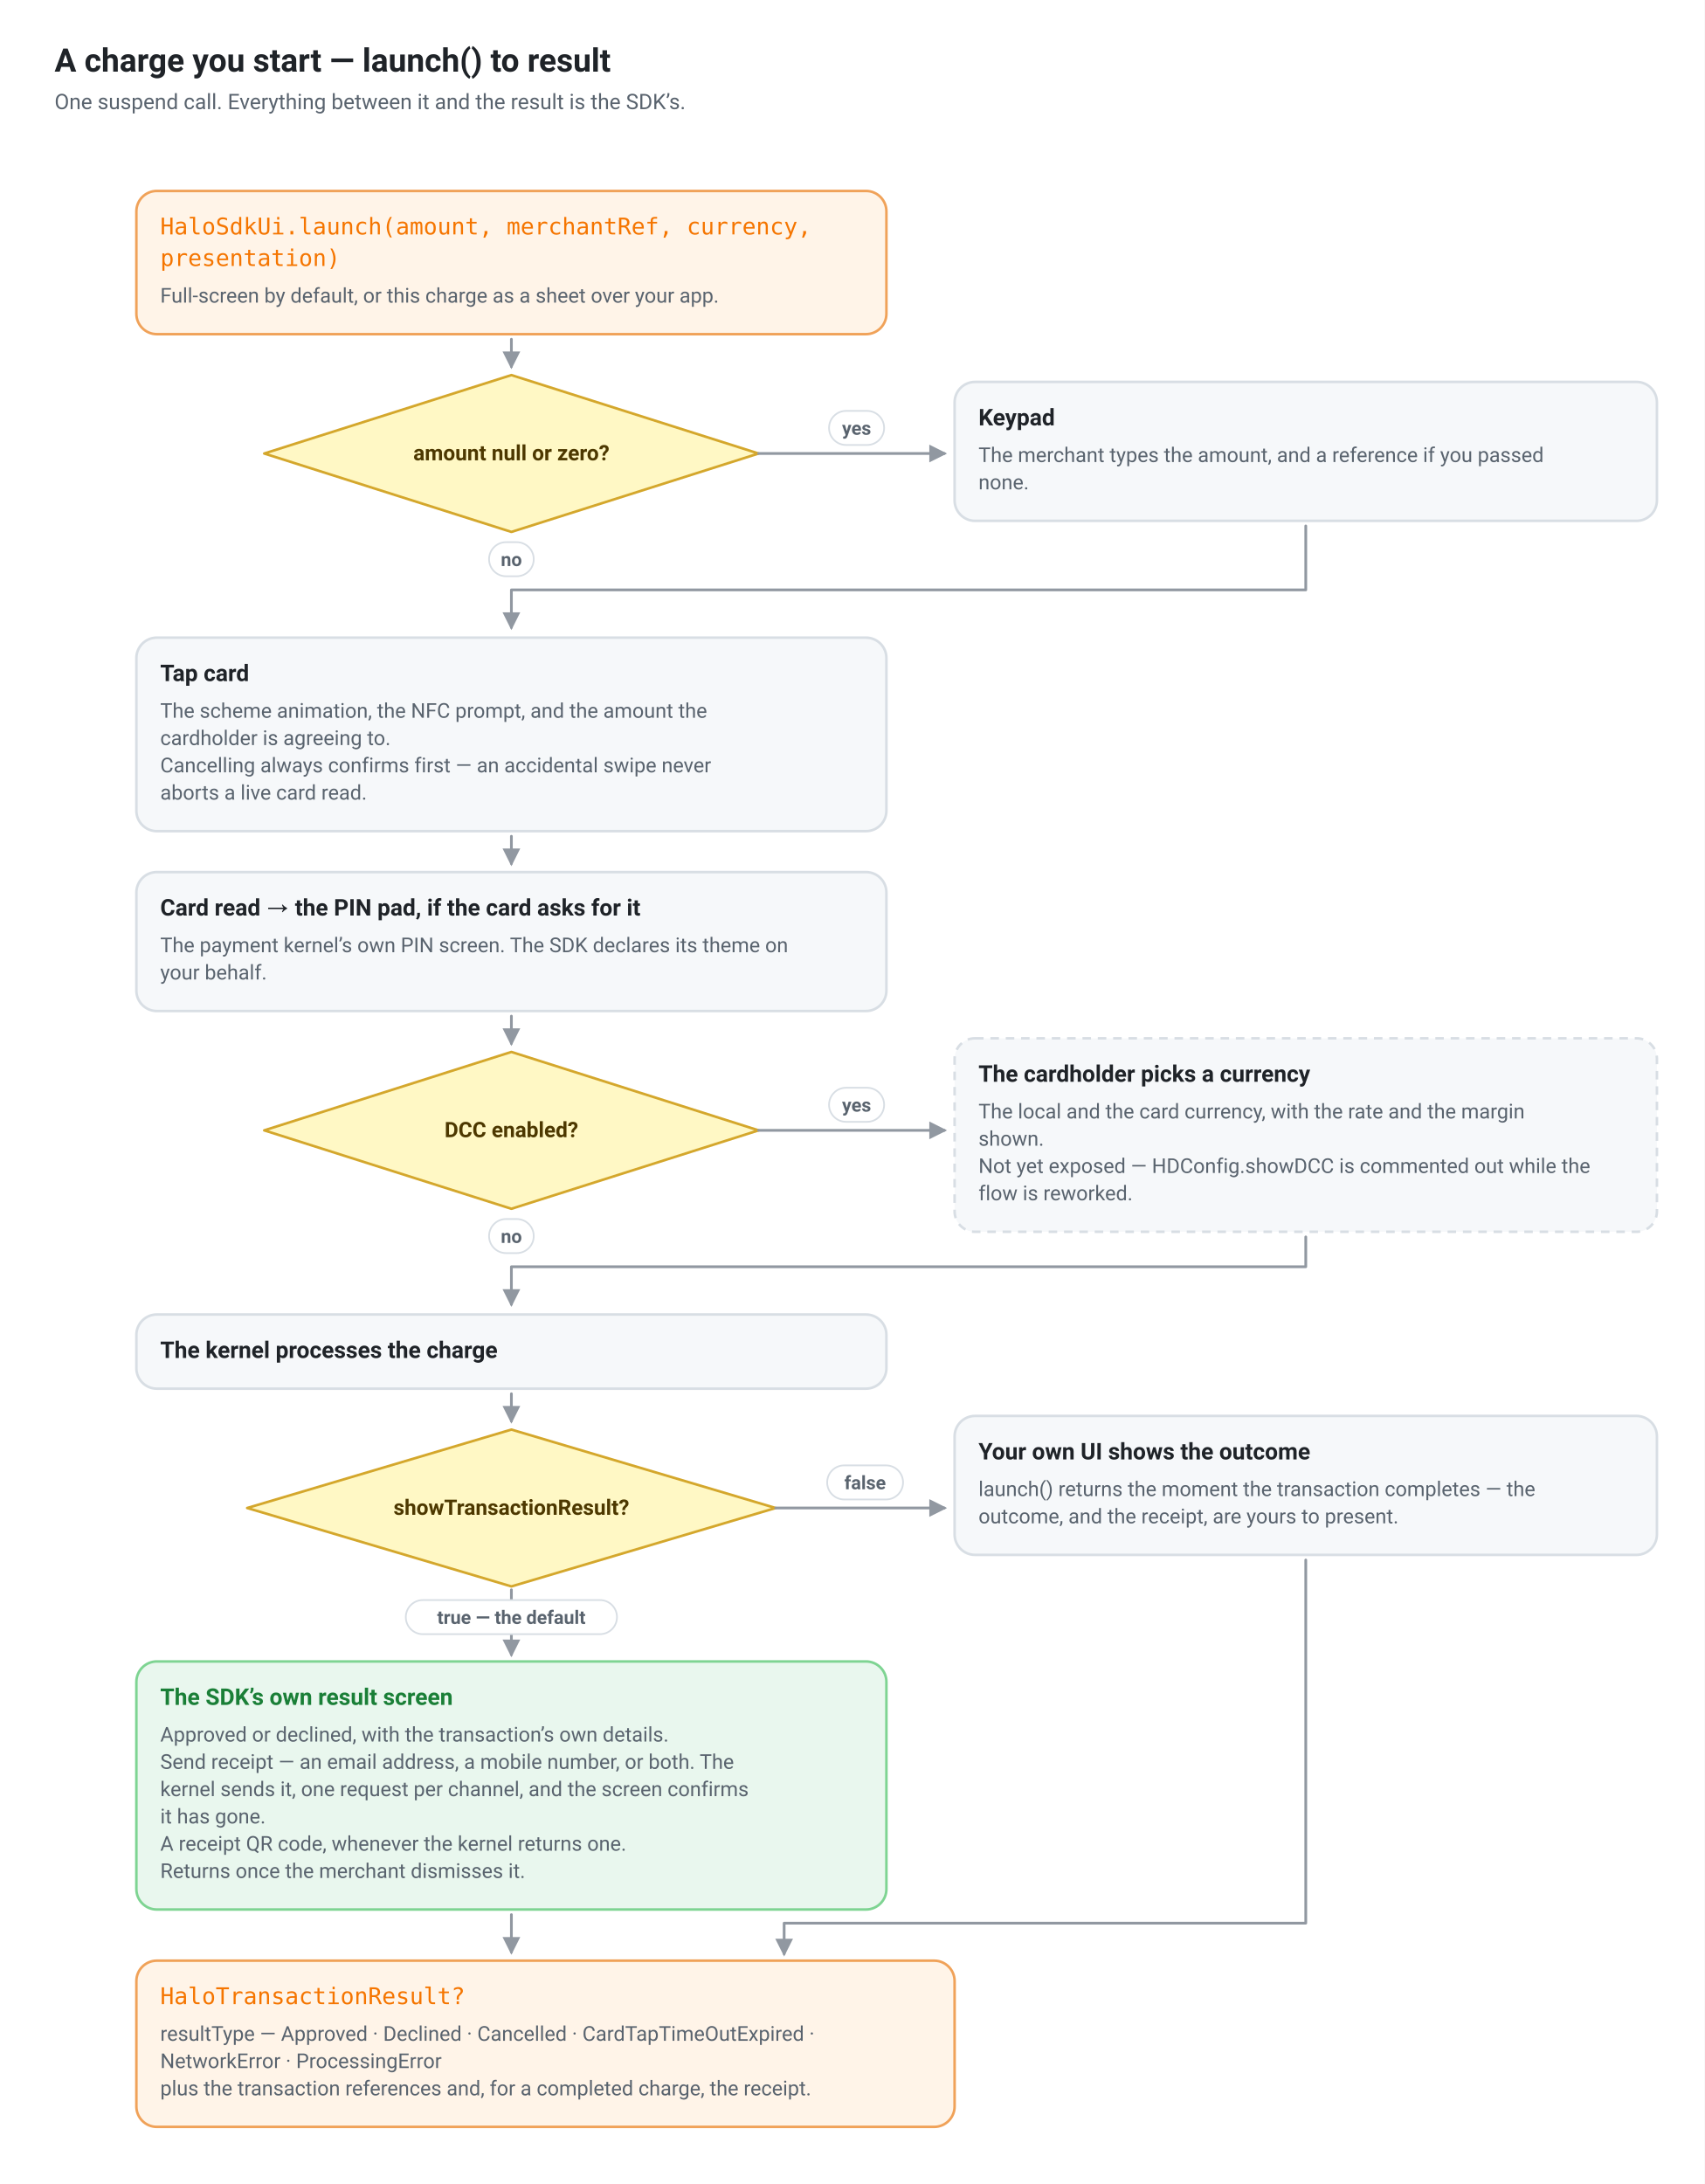
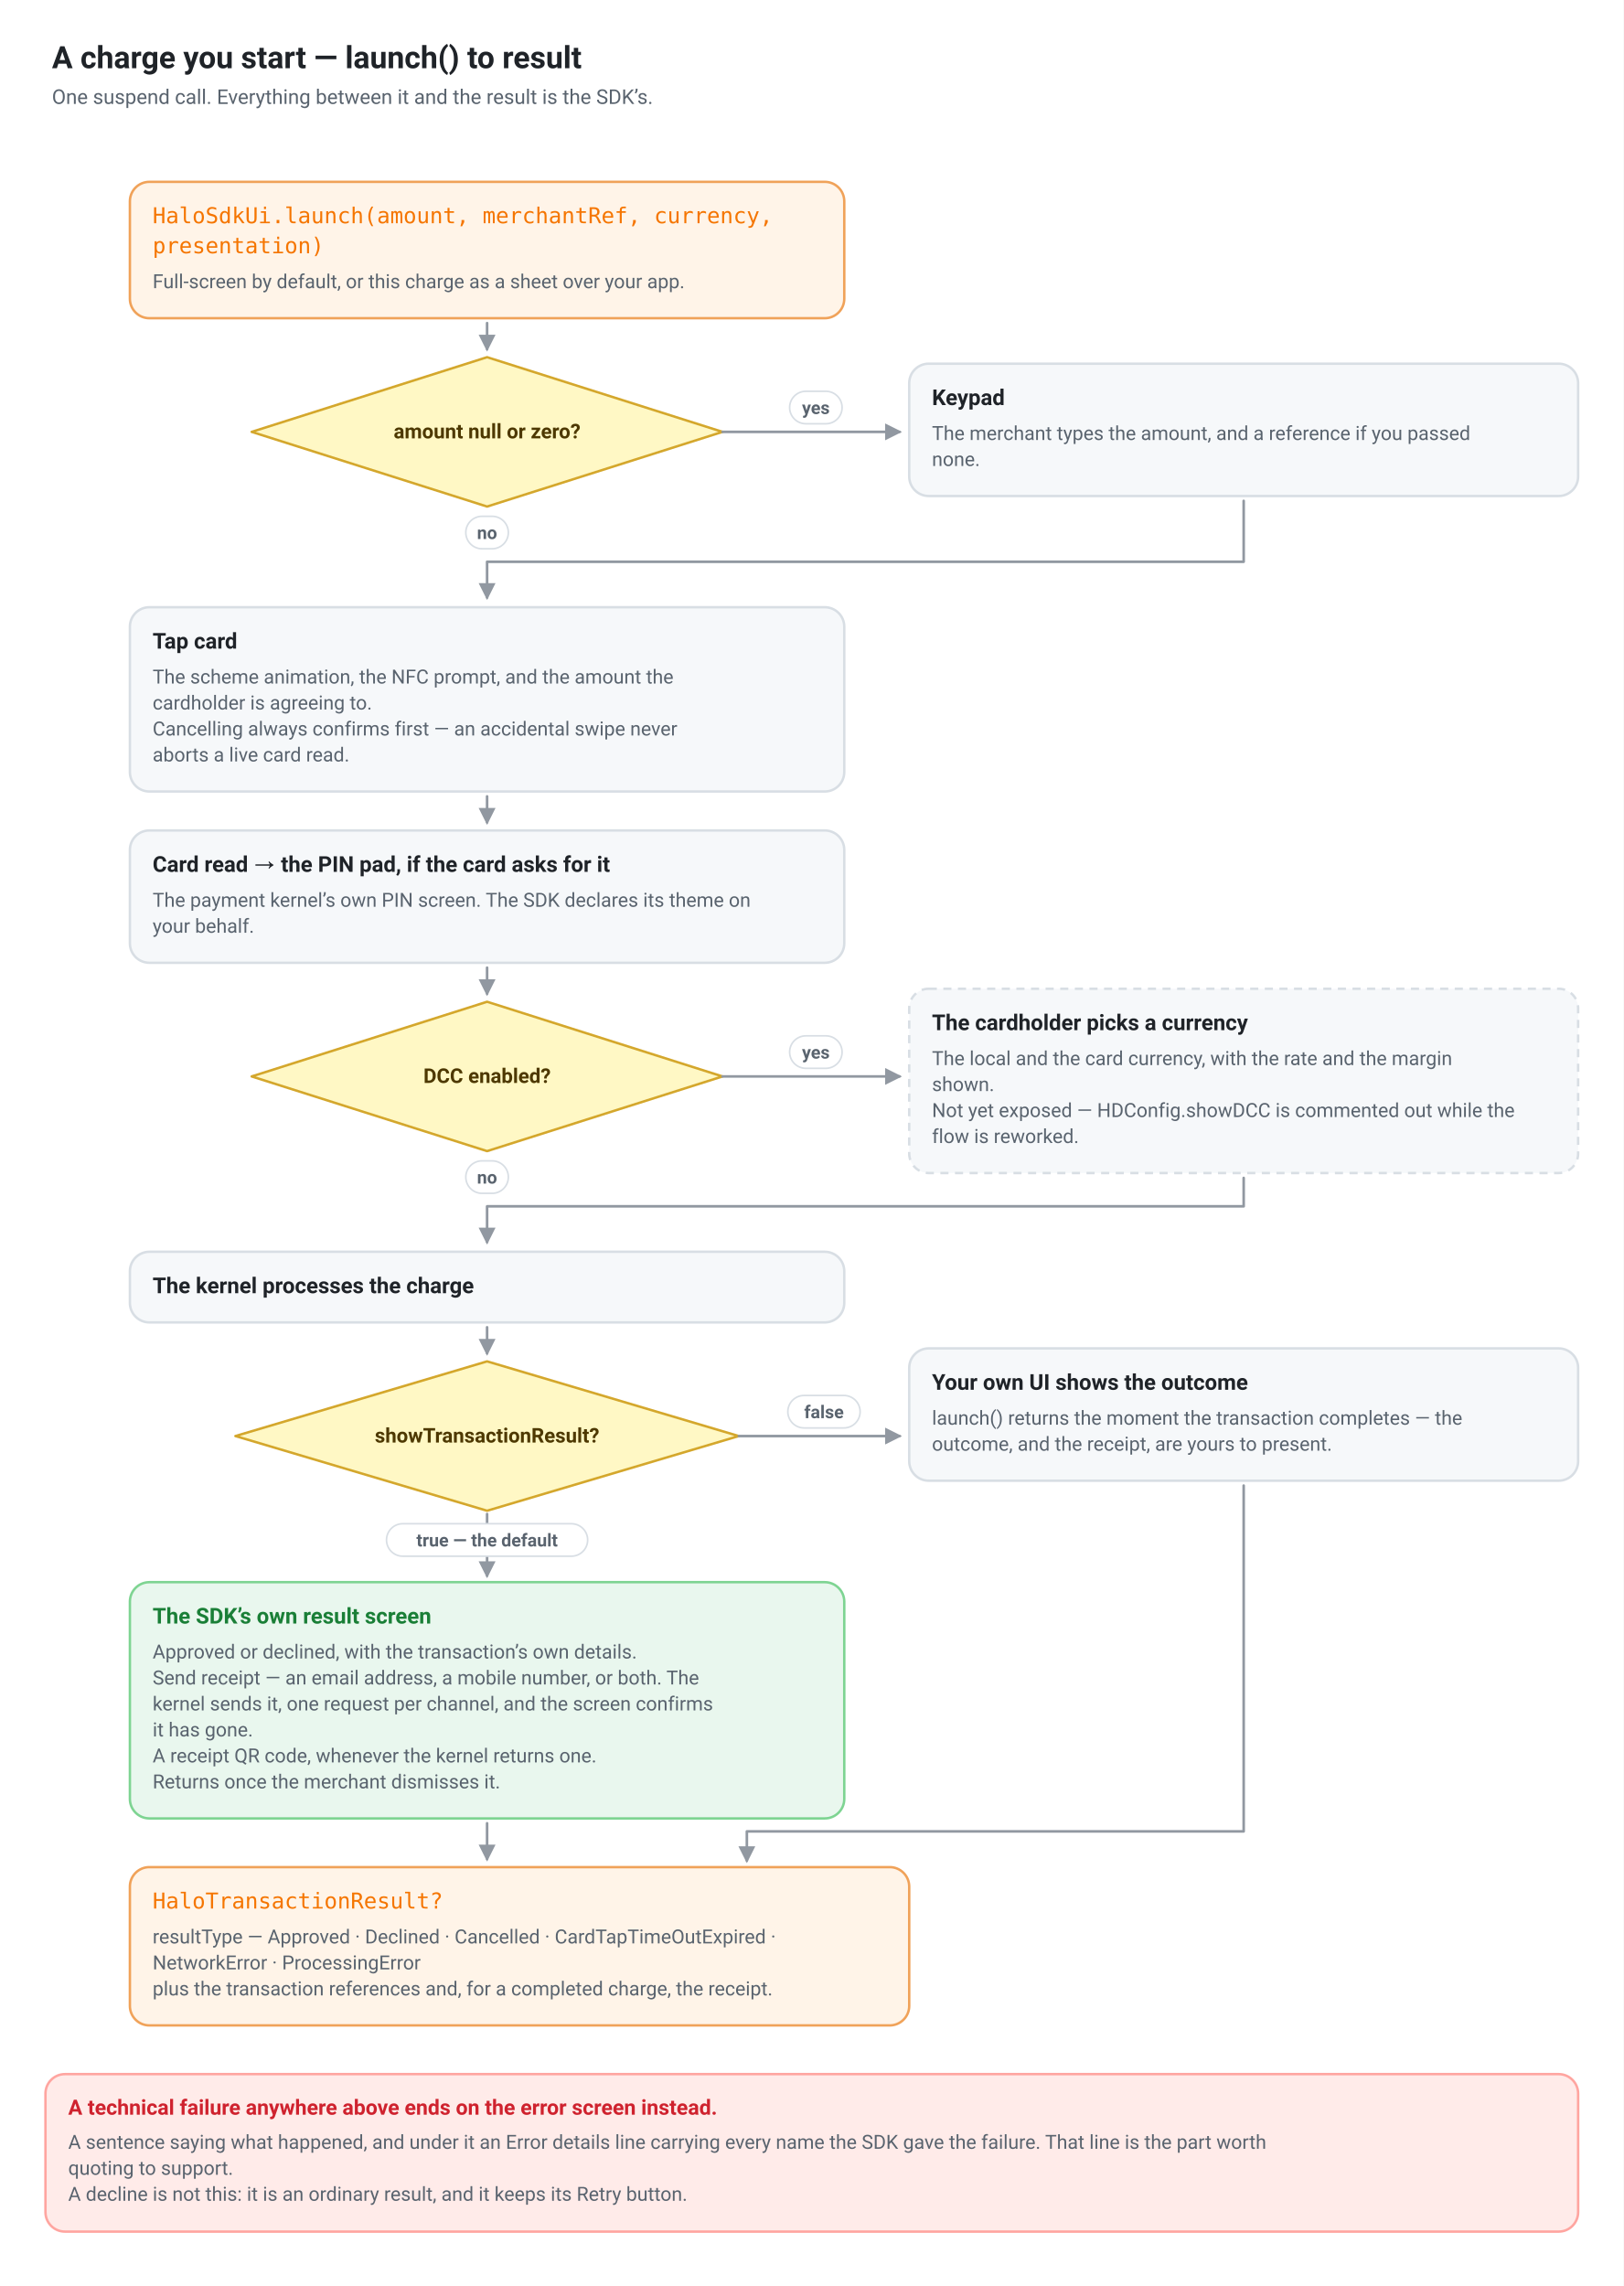
- <svg xmlns="http://www.w3.org/2000/svg" viewBox="0 0 1000 1281" width="1000" height="1281" role="img">
+ <svg xmlns="http://www.w3.org/2000/svg" viewBox="0 0 1000 1408" width="1000" height="1408" role="img">
  <defs>
    <marker id="ar" viewBox="0 0 10 10" refX="8.5" refY="5" markerWidth="6.5" markerHeight="6.5" orient="auto-start-reverse">
      <path d="M 0 0 L 10 5 L 0 10 z" fill="#9198a1" />
    </marker>
  </defs>
-   <rect width="1000" height="1281" fill="#ffffff" />
+   <rect width="1000" height="1408" fill="#ffffff" />
  <text x="32" y="42" font-family="-apple-system,BlinkMacSystemFont,'Segoe UI',Roboto,Helvetica,Arial,sans-serif" font-size="19" font-weight="600" fill="#1f2328" text-anchor="start">A charge you start — launch() to result</text>
  <text x="32" y="64" font-family="-apple-system,BlinkMacSystemFont,'Segoe UI',Roboto,Helvetica,Arial,sans-serif" font-size="12.5" font-weight="400" fill="#59636e" text-anchor="start">One suspend call. Everything between it and the result is the SDK’s.</text>
  <rect x="80.0" y="112" width="440" height="84.0" rx="12" fill="#fff4e8" stroke="#f0a259" stroke-width="1.5" />
  <text x="94.0" y="137.5" font-family="ui-monospace,SFMono-Regular,'SF Mono',Menlo,Consolas,monospace" font-size="13.5" font-weight="400" fill="#f57500" text-anchor="start">HaloSdkUi.launch(amount, merchantRef, currency,</text>
  <text x="94.0" y="156.0" font-family="ui-monospace,SFMono-Regular,'SF Mono',Menlo,Consolas,monospace" font-size="13.5" font-weight="400" fill="#f57500" text-anchor="start">presentation)</text>
  <text x="94.0" y="177.5" font-family="-apple-system,BlinkMacSystemFont,'Segoe UI',Roboto,Helvetica,Arial,sans-serif" font-size="12" font-weight="400" fill="#59636e" text-anchor="start">Full-screen by default, or this charge as a sheet over your app.</text>
  <path d="M 300 199.0 L 300 215.0" fill="none" stroke="#9198a1" stroke-width="1.6" stroke-linecap="round" stroke-linejoin="round" marker-end="url(#ar)" />
  <path d="M 300 220.0 L 445.0 266.0 L 300 312.0 L 155.0 266.0 Z" fill="#fff8c5" stroke="#d4a72c" stroke-width="1.5" stroke-linejoin="round" />
  <text x="300" y="270.0" font-family="-apple-system,BlinkMacSystemFont,'Segoe UI',Roboto,Helvetica,Arial,sans-serif" font-size="12.5" font-weight="600" fill="#4d3800" text-anchor="middle">amount null or zero?</text>
  <path d="M 445 266.0 L 554 266.0" fill="none" stroke="#9198a1" stroke-width="1.6" stroke-linecap="round" stroke-linejoin="round" marker-end="url(#ar)" />
  <rect x="486.342" y="241.0" width="32.315" height="20" rx="10" fill="#ffffff" stroke="#d8dee4" stroke-width="1" />
  <text x="502.5" y="255.0" font-family="-apple-system,BlinkMacSystemFont,'Segoe UI',Roboto,Helvetica,Arial,sans-serif" font-size="11" font-weight="600" fill="#59636e" text-anchor="middle">yes</text>
  <rect x="560" y="224.0" width="412" height="81.5" rx="12" fill="#f6f8fa" stroke="#d8dee4" stroke-width="1.5" />
  <text x="574" y="249.5" font-family="-apple-system,BlinkMacSystemFont,'Segoe UI',Roboto,Helvetica,Arial,sans-serif" font-size="13.5" font-weight="600" fill="#1f2328" text-anchor="start">Keypad</text>
  <text x="574" y="271.0" font-family="-apple-system,BlinkMacSystemFont,'Segoe UI',Roboto,Helvetica,Arial,sans-serif" font-size="12" font-weight="400" fill="#59636e" text-anchor="start">The merchant types the amount, and a reference if you passed</text>
  <text x="574" y="287.0" font-family="-apple-system,BlinkMacSystemFont,'Segoe UI',Roboto,Helvetica,Arial,sans-serif" font-size="12" font-weight="400" fill="#59636e" text-anchor="start">none.</text>
  <path d="M 766.0 308.5 V 346.0 H 300 V 368.0" fill="none" stroke="#9198a1" stroke-width="1.6" stroke-linecap="round" stroke-linejoin="round" marker-end="url(#ar)" />
  <rect x="286.895" y="318.0" width="26.21" height="20" rx="10" fill="#ffffff" stroke="#d8dee4" stroke-width="1" />
  <text x="300" y="332.0" font-family="-apple-system,BlinkMacSystemFont,'Segoe UI',Roboto,Helvetica,Arial,sans-serif" font-size="11" font-weight="600" fill="#59636e" text-anchor="middle">no</text>
  <rect x="80.0" y="374.0" width="440" height="113.5" rx="12" fill="#f6f8fa" stroke="#d8dee4" stroke-width="1.5" />
  <text x="94.0" y="399.5" font-family="-apple-system,BlinkMacSystemFont,'Segoe UI',Roboto,Helvetica,Arial,sans-serif" font-size="13.5" font-weight="600" fill="#1f2328" text-anchor="start">Tap card</text>
  <text x="94.0" y="421.0" font-family="-apple-system,BlinkMacSystemFont,'Segoe UI',Roboto,Helvetica,Arial,sans-serif" font-size="12" font-weight="400" fill="#59636e" text-anchor="start">The scheme animation, the NFC prompt, and the amount the</text>
  <text x="94.0" y="437.0" font-family="-apple-system,BlinkMacSystemFont,'Segoe UI',Roboto,Helvetica,Arial,sans-serif" font-size="12" font-weight="400" fill="#59636e" text-anchor="start">cardholder is agreeing to.</text>
  <text x="94.0" y="453.0" font-family="-apple-system,BlinkMacSystemFont,'Segoe UI',Roboto,Helvetica,Arial,sans-serif" font-size="12" font-weight="400" fill="#59636e" text-anchor="start">Cancelling always confirms first — an accidental swipe never</text>
  <text x="94.0" y="469.0" font-family="-apple-system,BlinkMacSystemFont,'Segoe UI',Roboto,Helvetica,Arial,sans-serif" font-size="12" font-weight="400" fill="#59636e" text-anchor="start">aborts a live card read.</text>
  <path d="M 300 490.5 L 300 506.5" fill="none" stroke="#9198a1" stroke-width="1.6" stroke-linecap="round" stroke-linejoin="round" marker-end="url(#ar)" />
  <rect x="80.0" y="511.5" width="440" height="81.5" rx="12" fill="#f6f8fa" stroke="#d8dee4" stroke-width="1.5" />
  <text x="94.0" y="537.0" font-family="-apple-system,BlinkMacSystemFont,'Segoe UI',Roboto,Helvetica,Arial,sans-serif" font-size="13.5" font-weight="600" fill="#1f2328" text-anchor="start">Card read → the PIN pad, if the card asks for it</text>
  <text x="94.0" y="558.5" font-family="-apple-system,BlinkMacSystemFont,'Segoe UI',Roboto,Helvetica,Arial,sans-serif" font-size="12" font-weight="400" fill="#59636e" text-anchor="start">The payment kernel’s own PIN screen. The SDK declares its theme on</text>
  <text x="94.0" y="574.5" font-family="-apple-system,BlinkMacSystemFont,'Segoe UI',Roboto,Helvetica,Arial,sans-serif" font-size="12" font-weight="400" fill="#59636e" text-anchor="start">your behalf.</text>
  <path d="M 300 596.0 L 300 612.0" fill="none" stroke="#9198a1" stroke-width="1.6" stroke-linecap="round" stroke-linejoin="round" marker-end="url(#ar)" />
  <path d="M 300 617.0 L 445.0 663.0 L 300 709.0 L 155.0 663.0 Z" fill="#fff8c5" stroke="#d4a72c" stroke-width="1.5" stroke-linejoin="round" />
  <text x="300" y="667.0" font-family="-apple-system,BlinkMacSystemFont,'Segoe UI',Roboto,Helvetica,Arial,sans-serif" font-size="12.5" font-weight="600" fill="#4d3800" text-anchor="middle">DCC enabled?</text>
  <path d="M 445 663.0 L 554 663.0" fill="none" stroke="#9198a1" stroke-width="1.6" stroke-linecap="round" stroke-linejoin="round" marker-end="url(#ar)" />
  <rect x="486.342" y="638.0" width="32.315" height="20" rx="10" fill="#ffffff" stroke="#d8dee4" stroke-width="1" />
  <text x="502.5" y="652.0" font-family="-apple-system,BlinkMacSystemFont,'Segoe UI',Roboto,Helvetica,Arial,sans-serif" font-size="11" font-weight="600" fill="#59636e" text-anchor="middle">yes</text>
  <rect x="560" y="609.0" width="412" height="113.5" rx="12" fill="#f6f8fa" stroke="#d8dee4" stroke-width="1.5" stroke-dasharray="5 4" />
  <text x="574" y="634.5" font-family="-apple-system,BlinkMacSystemFont,'Segoe UI',Roboto,Helvetica,Arial,sans-serif" font-size="13.5" font-weight="600" fill="#1f2328" text-anchor="start">The cardholder picks a currency</text>
  <text x="574" y="656.0" font-family="-apple-system,BlinkMacSystemFont,'Segoe UI',Roboto,Helvetica,Arial,sans-serif" font-size="12" font-weight="400" fill="#59636e" text-anchor="start">The local and the card currency, with the rate and the margin</text>
  <text x="574" y="672.0" font-family="-apple-system,BlinkMacSystemFont,'Segoe UI',Roboto,Helvetica,Arial,sans-serif" font-size="12" font-weight="400" fill="#59636e" text-anchor="start">shown.</text>
  <text x="574" y="688.0" font-family="-apple-system,BlinkMacSystemFont,'Segoe UI',Roboto,Helvetica,Arial,sans-serif" font-size="12" font-weight="400" fill="#59636e" text-anchor="start">Not yet exposed — HDConfig.showDCC is commented out while the</text>
  <text x="574" y="704.0" font-family="-apple-system,BlinkMacSystemFont,'Segoe UI',Roboto,Helvetica,Arial,sans-serif" font-size="12" font-weight="400" fill="#59636e" text-anchor="start">flow is reworked.</text>
  <path d="M 766.0 725.5 V 743.0 H 300 V 765.0" fill="none" stroke="#9198a1" stroke-width="1.6" stroke-linecap="round" stroke-linejoin="round" marker-end="url(#ar)" />
  <rect x="286.895" y="715.0" width="26.21" height="20" rx="10" fill="#ffffff" stroke="#d8dee4" stroke-width="1" />
  <text x="300" y="729.0" font-family="-apple-system,BlinkMacSystemFont,'Segoe UI',Roboto,Helvetica,Arial,sans-serif" font-size="11" font-weight="600" fill="#59636e" text-anchor="middle">no</text>
  <rect x="80.0" y="771.0" width="440" height="43.5" rx="12" fill="#f6f8fa" stroke="#d8dee4" stroke-width="1.5" />
  <text x="94.0" y="796.5" font-family="-apple-system,BlinkMacSystemFont,'Segoe UI',Roboto,Helvetica,Arial,sans-serif" font-size="13.5" font-weight="600" fill="#1f2328" text-anchor="start">The kernel processes the charge</text>
  <path d="M 300 817.5 L 300 833.5" fill="none" stroke="#9198a1" stroke-width="1.6" stroke-linecap="round" stroke-linejoin="round" marker-end="url(#ar)" />
  <path d="M 300 838.5 L 455.0 884.5 L 300 930.5 L 145.0 884.5 Z" fill="#fff8c5" stroke="#d4a72c" stroke-width="1.5" stroke-linejoin="round" />
  <text x="300" y="888.5" font-family="-apple-system,BlinkMacSystemFont,'Segoe UI',Roboto,Helvetica,Arial,sans-serif" font-size="12.5" font-weight="600" fill="#4d3800" text-anchor="middle">showTransactionResult?</text>
  <path d="M 455 884.5 L 554 884.5" fill="none" stroke="#9198a1" stroke-width="1.6" stroke-linecap="round" stroke-linejoin="round" marker-end="url(#ar)" />
  <rect x="485.238" y="859.5" width="44.525" height="20" rx="10" fill="#ffffff" stroke="#d8dee4" stroke-width="1" />
  <text x="507.5" y="873.5" font-family="-apple-system,BlinkMacSystemFont,'Segoe UI',Roboto,Helvetica,Arial,sans-serif" font-size="11" font-weight="600" fill="#59636e" text-anchor="middle">false</text>
  <rect x="560" y="830.5" width="412" height="81.5" rx="12" fill="#f6f8fa" stroke="#d8dee4" stroke-width="1.5" />
  <text x="574" y="856.0" font-family="-apple-system,BlinkMacSystemFont,'Segoe UI',Roboto,Helvetica,Arial,sans-serif" font-size="13.5" font-weight="600" fill="#1f2328" text-anchor="start">Your own UI shows the outcome</text>
  <text x="574" y="877.5" font-family="-apple-system,BlinkMacSystemFont,'Segoe UI',Roboto,Helvetica,Arial,sans-serif" font-size="12" font-weight="400" fill="#59636e" text-anchor="start">launch() returns the moment the transaction completes — the</text>
  <text x="574" y="893.5" font-family="-apple-system,BlinkMacSystemFont,'Segoe UI',Roboto,Helvetica,Arial,sans-serif" font-size="12" font-weight="400" fill="#59636e" text-anchor="start">outcome, and the receipt, are yours to present.</text>
  <path d="M 300 932.5 L 300 970.5" fill="none" stroke="#9198a1" stroke-width="1.6" stroke-linecap="round" stroke-linejoin="round" marker-end="url(#ar)" />
  <rect x="238.055" y="938.5" width="123.89" height="20" rx="10" fill="#ffffff" stroke="#d8dee4" stroke-width="1" />
  <text x="300" y="952.5" font-family="-apple-system,BlinkMacSystemFont,'Segoe UI',Roboto,Helvetica,Arial,sans-serif" font-size="11" font-weight="600" fill="#59636e" text-anchor="middle">true — the default</text>
  <rect x="80.0" y="974.5" width="440" height="145.5" rx="12" fill="#e9f7ee" stroke="#7ed492" stroke-width="1.5" />
  <text x="94.0" y="1000.0" font-family="-apple-system,BlinkMacSystemFont,'Segoe UI',Roboto,Helvetica,Arial,sans-serif" font-size="13.5" font-weight="600" fill="#1a7f37" text-anchor="start">The SDK’s own result screen</text>
  <text x="94.0" y="1021.5" font-family="-apple-system,BlinkMacSystemFont,'Segoe UI',Roboto,Helvetica,Arial,sans-serif" font-size="12" font-weight="400" fill="#59636e" text-anchor="start">Approved or declined, with the transaction’s own details.</text>
  <text x="94.0" y="1037.5" font-family="-apple-system,BlinkMacSystemFont,'Segoe UI',Roboto,Helvetica,Arial,sans-serif" font-size="12" font-weight="400" fill="#59636e" text-anchor="start">Send receipt — an email address, a mobile number, or both. The</text>
  <text x="94.0" y="1053.5" font-family="-apple-system,BlinkMacSystemFont,'Segoe UI',Roboto,Helvetica,Arial,sans-serif" font-size="12" font-weight="400" fill="#59636e" text-anchor="start">kernel sends it, one request per channel, and the screen confirms</text>
  <text x="94.0" y="1069.5" font-family="-apple-system,BlinkMacSystemFont,'Segoe UI',Roboto,Helvetica,Arial,sans-serif" font-size="12" font-weight="400" fill="#59636e" text-anchor="start">it has gone.</text>
  <text x="94.0" y="1085.5" font-family="-apple-system,BlinkMacSystemFont,'Segoe UI',Roboto,Helvetica,Arial,sans-serif" font-size="12" font-weight="400" fill="#59636e" text-anchor="start">A receipt QR code, whenever the kernel returns one.</text>
  <text x="94.0" y="1101.5" font-family="-apple-system,BlinkMacSystemFont,'Segoe UI',Roboto,Helvetica,Arial,sans-serif" font-size="12" font-weight="400" fill="#59636e" text-anchor="start">Returns once the merchant dismisses it.</text>
  <path d="M 300 1123.0 L 300 1145.0" fill="none" stroke="#9198a1" stroke-width="1.6" stroke-linecap="round" stroke-linejoin="round" marker-end="url(#ar)" />
  <rect x="80.0" y="1150.0" width="480" height="97.5" rx="12" fill="#fff4e8" stroke="#f0a259" stroke-width="1.5" />
  <text x="94.0" y="1175.5" font-family="ui-monospace,SFMono-Regular,'SF Mono',Menlo,Consolas,monospace" font-size="13.5" font-weight="400" fill="#f57500" text-anchor="start">HaloTransactionResult?</text>
  <text x="94.0" y="1197.0" font-family="-apple-system,BlinkMacSystemFont,'Segoe UI',Roboto,Helvetica,Arial,sans-serif" font-size="12" font-weight="400" fill="#59636e" text-anchor="start">resultType — Approved · Declined · Cancelled · CardTapTimeOutExpired ·</text>
  <text x="94.0" y="1213.0" font-family="-apple-system,BlinkMacSystemFont,'Segoe UI',Roboto,Helvetica,Arial,sans-serif" font-size="12" font-weight="400" fill="#59636e" text-anchor="start">NetworkError · ProcessingError</text>
  <text x="94.0" y="1229.0" font-family="-apple-system,BlinkMacSystemFont,'Segoe UI',Roboto,Helvetica,Arial,sans-serif" font-size="12" font-weight="400" fill="#59636e" text-anchor="start">plus the transaction references and, for a completed charge, the receipt.</text>
  <path d="M 766.0 915.0 V 1128.0 H 460.0 V 1146.0" fill="none" stroke="#9198a1" stroke-width="1.6" stroke-linecap="round" stroke-linejoin="round" marker-end="url(#ar)" />
+   <rect x="28" y="1277.5" width="944" height="97" rx="12" fill="#ffebe9" stroke="#ffa5a0" stroke-width="1.5" />
+   <text x="42" y="1302.5" font-family="-apple-system,BlinkMacSystemFont,'Segoe UI',Roboto,Helvetica,Arial,sans-serif" font-size="13" font-weight="600" fill="#cf222e" text-anchor="start">A technical failure anywhere above ends on the error screen instead.</text>
+   <text x="42" y="1323.5" font-family="-apple-system,BlinkMacSystemFont,'Segoe UI',Roboto,Helvetica,Arial,sans-serif" font-size="12" font-weight="400" fill="#59636e" text-anchor="start">A sentence saying what happened, and under it an Error details line carrying every name the SDK gave the failure. That line is the part worth</text>
+   <text x="42" y="1339.5" font-family="-apple-system,BlinkMacSystemFont,'Segoe UI',Roboto,Helvetica,Arial,sans-serif" font-size="12" font-weight="400" fill="#59636e" text-anchor="start">quoting to support.</text>
+   <text x="42" y="1355.5" font-family="-apple-system,BlinkMacSystemFont,'Segoe UI',Roboto,Helvetica,Arial,sans-serif" font-size="12" font-weight="400" fill="#59636e" text-anchor="start">A decline is not this: it is an ordinary result, and it keeps its Retry button.</text>
</svg>
